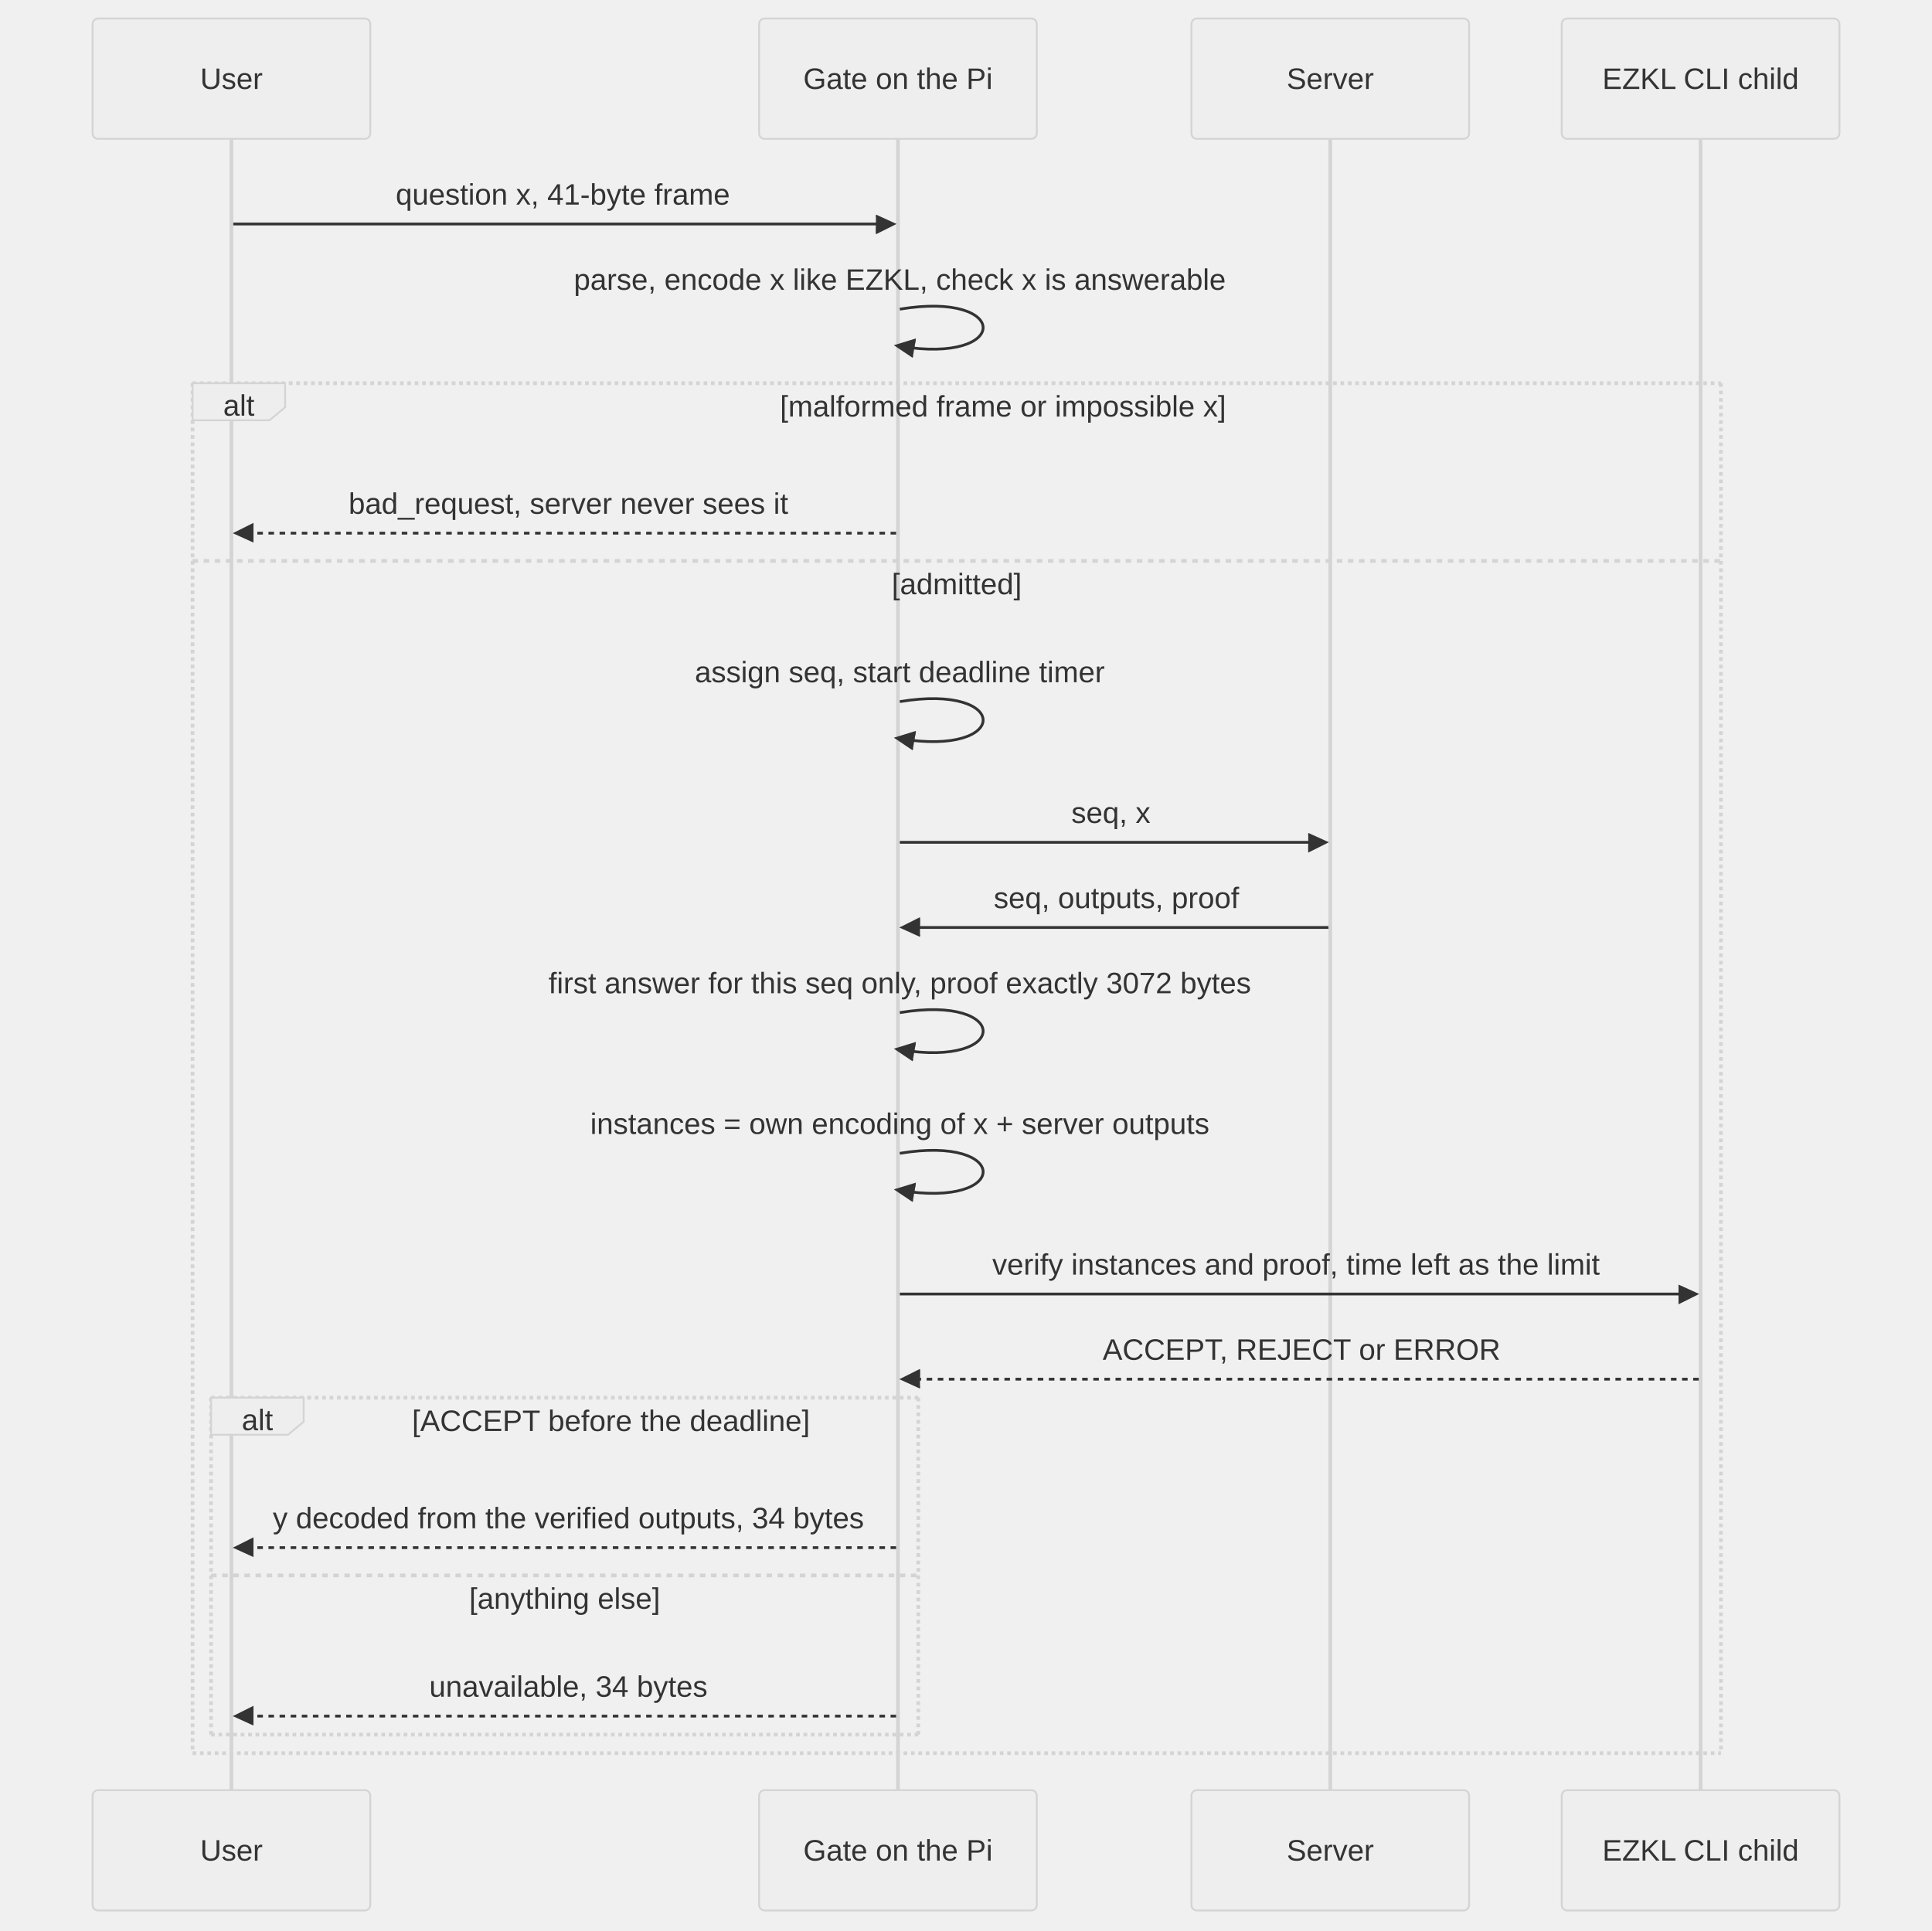
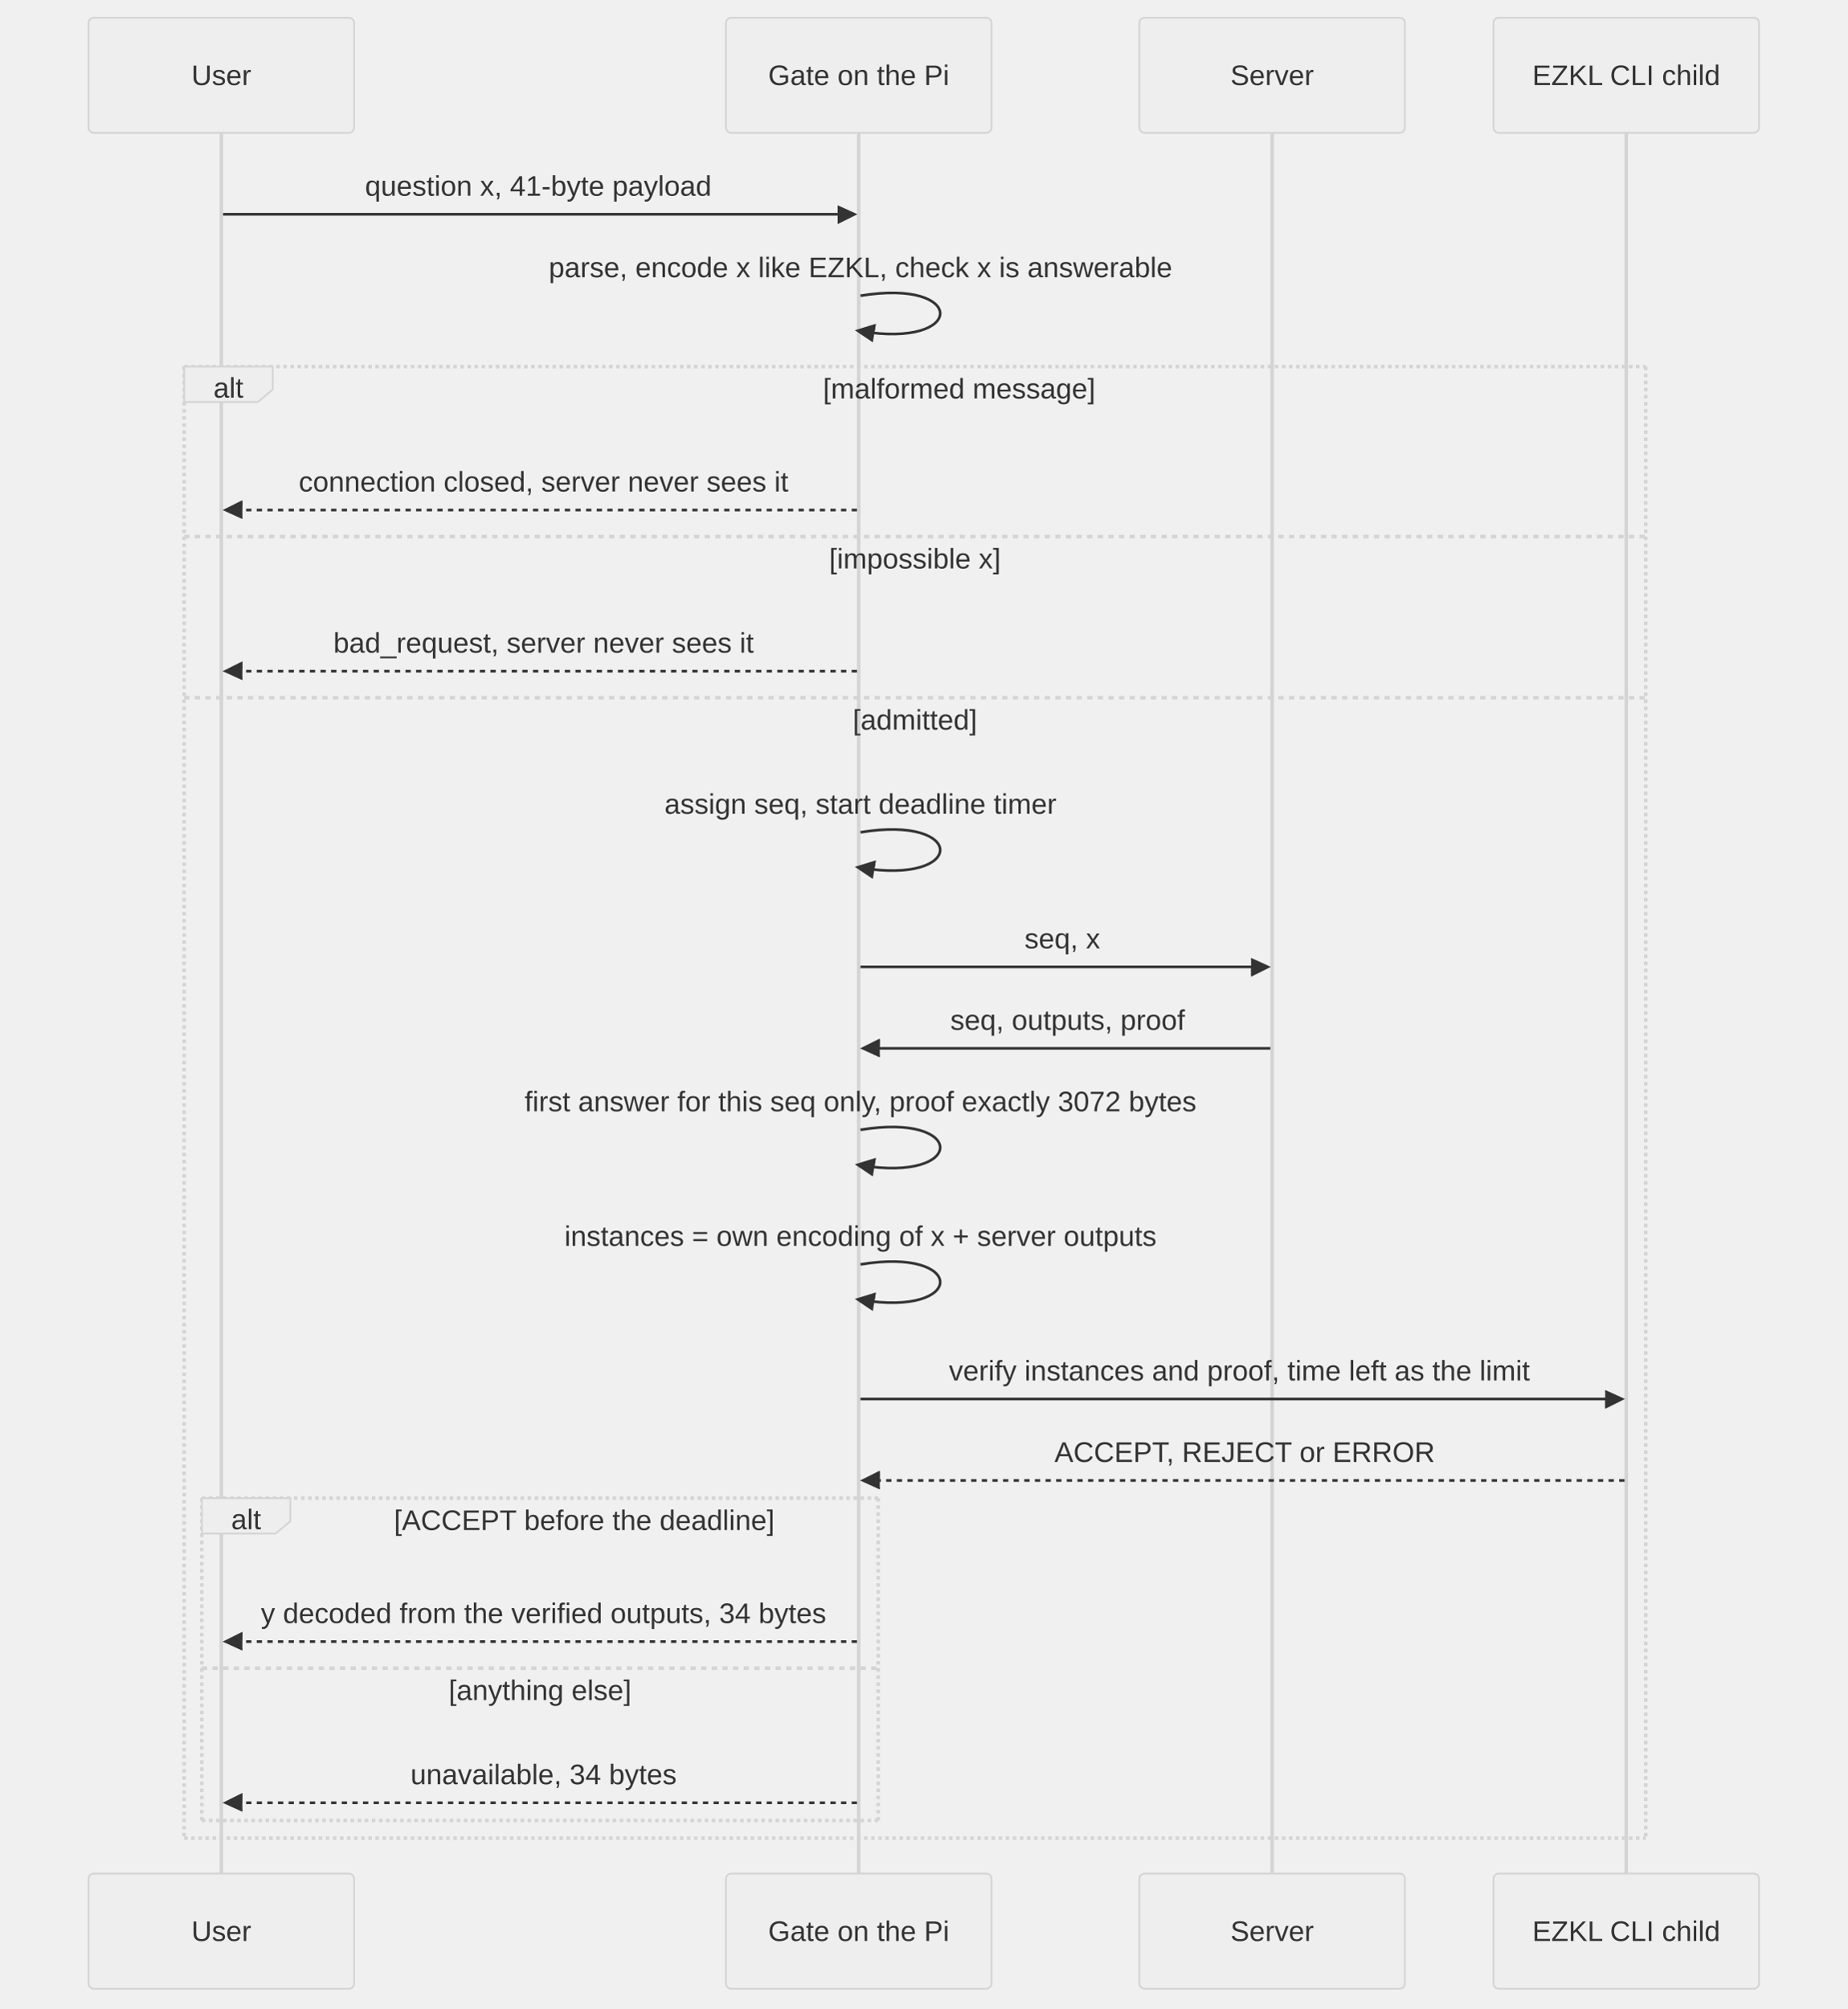
- <svg xmlns="http://www.w3.org/2000/svg" id="my-svg" width="100%" style="max-width: 1043.5px; background-color: white;" viewBox="-50 -10 1043.5 1043" role="graphics-document document" aria-roledescription="sequence">
+ <svg xmlns="http://www.w3.org/2000/svg" id="my-svg" width="100%" style="max-width: 1043.5px; background-color: white;" viewBox="-50 -10 1043.5 1134" role="graphics-document document" aria-roledescription="sequence">
  <g>
-     <rect x="793.5" y="957" fill="#eaeaea" stroke="#666" width="150" height="65" name="C" rx="3" ry="3" class="actor actor-bottom" />
-     <text x="868.5" y="989.5" dominant-baseline="central" alignment-baseline="central" class="actor actor-box" style="text-anchor: middle; font-size: 16px; font-weight: 400;">
+     <rect x="793.5" y="1048" fill="#eaeaea" stroke="#666" width="150" height="65" name="C" rx="3" ry="3" class="actor actor-bottom" />
+     <text x="868.5" y="1080.5" dominant-baseline="central" alignment-baseline="central" class="actor actor-box" style="text-anchor: middle; font-size: 16px; font-weight: 400;">
      <tspan x="868.5" dy="0">EZKL CLI child</tspan>
    </text>
  </g>
  <g>
-     <rect x="593.5" y="957" fill="#eaeaea" stroke="#666" width="150" height="65" name="S" rx="3" ry="3" class="actor actor-bottom" />
-     <text x="668.5" y="989.5" dominant-baseline="central" alignment-baseline="central" class="actor actor-box" style="text-anchor: middle; font-size: 16px; font-weight: 400;">
+     <rect x="593.5" y="1048" fill="#eaeaea" stroke="#666" width="150" height="65" name="S" rx="3" ry="3" class="actor actor-bottom" />
+     <text x="668.5" y="1080.5" dominant-baseline="central" alignment-baseline="central" class="actor actor-box" style="text-anchor: middle; font-size: 16px; font-weight: 400;">
      <tspan x="668.5" dy="0">Server</tspan>
    </text>
  </g>
  <g>
-     <rect x="360" y="957" fill="#eaeaea" stroke="#666" width="150" height="65" name="G" rx="3" ry="3" class="actor actor-bottom" />
-     <text x="435" y="989.5" dominant-baseline="central" alignment-baseline="central" class="actor actor-box" style="text-anchor: middle; font-size: 16px; font-weight: 400;">
+     <rect x="360" y="1048" fill="#eaeaea" stroke="#666" width="150" height="65" name="G" rx="3" ry="3" class="actor actor-bottom" />
+     <text x="435" y="1080.5" dominant-baseline="central" alignment-baseline="central" class="actor actor-box" style="text-anchor: middle; font-size: 16px; font-weight: 400;">
      <tspan x="435" dy="0">Gate on the Pi</tspan>
    </text>
  </g>
  <g>
-     <rect x="0" y="957" fill="#eaeaea" stroke="#666" width="150" height="65" name="U" rx="3" ry="3" class="actor actor-bottom" />
-     <text x="75" y="989.5" dominant-baseline="central" alignment-baseline="central" class="actor actor-box" style="text-anchor: middle; font-size: 16px; font-weight: 400;">
+     <rect x="0" y="1048" fill="#eaeaea" stroke="#666" width="150" height="65" name="U" rx="3" ry="3" class="actor actor-bottom" />
+     <text x="75" y="1080.5" dominant-baseline="central" alignment-baseline="central" class="actor actor-box" style="text-anchor: middle; font-size: 16px; font-weight: 400;">
      <tspan x="75" dy="0">User</tspan>
    </text>
  </g>
  <g>
-     <line id="actor3" x1="868.5" y1="65" x2="868.5" y2="957" class="actor-line 200" stroke-width="0.5px" stroke="#999" name="C" data-et="life-line" data-id="C" />
+     <line id="actor3" x1="868.5" y1="65" x2="868.5" y2="1048" class="actor-line 200" stroke-width="0.5px" stroke="#999" name="C" data-et="life-line" data-id="C" />
    <g id="root-3" data-et="participant" data-type="participant" data-id="C">
      <rect x="793.5" y="0" fill="#eaeaea" stroke="#666" width="150" height="65" name="C" rx="3" ry="3" class="actor actor-top" />
      <text x="868.5" y="32.5" dominant-baseline="central" alignment-baseline="central" class="actor actor-box" style="text-anchor: middle; font-size: 16px; font-weight: 400;">
        <tspan x="868.5" dy="0">EZKL CLI child</tspan>
      </text>
    </g>
  </g>
  <g>
-     <line id="actor2" x1="668.5" y1="65" x2="668.5" y2="957" class="actor-line 200" stroke-width="0.5px" stroke="#999" name="S" data-et="life-line" data-id="S" />
+     <line id="actor2" x1="668.5" y1="65" x2="668.5" y2="1048" class="actor-line 200" stroke-width="0.5px" stroke="#999" name="S" data-et="life-line" data-id="S" />
    <g id="root-2" data-et="participant" data-type="participant" data-id="S">
      <rect x="593.5" y="0" fill="#eaeaea" stroke="#666" width="150" height="65" name="S" rx="3" ry="3" class="actor actor-top" />
      <text x="668.5" y="32.5" dominant-baseline="central" alignment-baseline="central" class="actor actor-box" style="text-anchor: middle; font-size: 16px; font-weight: 400;">
        <tspan x="668.5" dy="0">Server</tspan>
      </text>
    </g>
  </g>
  <g>
-     <line id="actor1" x1="435" y1="65" x2="435" y2="957" class="actor-line 200" stroke-width="0.5px" stroke="#999" name="G" data-et="life-line" data-id="G" />
+     <line id="actor1" x1="435" y1="65" x2="435" y2="1048" class="actor-line 200" stroke-width="0.5px" stroke="#999" name="G" data-et="life-line" data-id="G" />
    <g id="root-1" data-et="participant" data-type="participant" data-id="G">
      <rect x="360" y="0" fill="#eaeaea" stroke="#666" width="150" height="65" name="G" rx="3" ry="3" class="actor actor-top" />
      <text x="435" y="32.5" dominant-baseline="central" alignment-baseline="central" class="actor actor-box" style="text-anchor: middle; font-size: 16px; font-weight: 400;">
        <tspan x="435" dy="0">Gate on the Pi</tspan>
      </text>
    </g>
  </g>
  <g>
-     <line id="actor0" x1="75" y1="65" x2="75" y2="957" class="actor-line 200" stroke-width="0.5px" stroke="#999" name="U" data-et="life-line" data-id="U" />
+     <line id="actor0" x1="75" y1="65" x2="75" y2="1048" class="actor-line 200" stroke-width="0.5px" stroke="#999" name="U" data-et="life-line" data-id="U" />
    <g id="root-0" data-et="participant" data-type="participant" data-id="U">
      <rect x="0" y="0" fill="#eaeaea" stroke="#666" width="150" height="65" name="U" rx="3" ry="3" class="actor actor-top" />
      <text x="75" y="32.5" dominant-baseline="central" alignment-baseline="central" class="actor actor-box" style="text-anchor: middle; font-size: 16px; font-weight: 400;">
        <tspan x="75" dy="0">User</tspan>
      </text>
    </g>
  </g>
  <style>#my-svg{font-family:"trebuchet ms",verdana,arial,sans-serif;font-size:16px;fill:#000000;}@keyframes edge-animation-frame{from{stroke-dashoffset:0;}}@keyframes dash{to{stroke-dashoffset:0;}}#my-svg .edge-animation-slow{stroke-dasharray:9,5!important;stroke-dashoffset:900;animation:dash 50s linear infinite;stroke-linecap:round;}#my-svg .edge-animation-fast{stroke-dasharray:9,5!important;stroke-dashoffset:900;animation:dash 20s linear infinite;stroke-linecap:round;}#my-svg .error-icon{fill:#552222;}#my-svg .error-text{fill:#552222;stroke:#552222;}#my-svg .edge-thickness-normal{stroke-width:1px;}#my-svg .edge-thickness-thick{stroke-width:3.5px;}#my-svg .edge-pattern-solid{stroke-dasharray:0;}#my-svg .edge-thickness-invisible{stroke-width:0;fill:none;}#my-svg .edge-pattern-dashed{stroke-dasharray:3;}#my-svg .edge-pattern-dotted{stroke-dasharray:2;}#my-svg .marker{fill:#666;stroke:#666;}#my-svg .marker.cross{stroke:#666;}#my-svg svg{font-family:"trebuchet ms",verdana,arial,sans-serif;font-size:16px;}#my-svg p{margin:0;}#my-svg .actor{stroke:hsl(0, 0%, 83%);fill:#eee;stroke-width:1;}#my-svg rect.actor.outer-path[data-look="neo"]{filter:drop-shadow( 1px 2px 2px rgba(185,185,185,1));}#my-svg rect.note[data-look="neo"]{stroke:#999;fill:#666;filter:drop-shadow( 1px 2px 2px rgba(185,185,185,1));}#my-svg text.actor&gt;tspan{fill:#333;stroke:none;}#my-svg .actor-line{stroke:hsl(0, 0%, 83%);}#my-svg .innerArc{stroke-width:1.5;stroke-dasharray:none;}#my-svg .messageLine0{stroke-width:1.5;stroke-dasharray:none;stroke:#333;}#my-svg .messageLine1{stroke-width:1.5;stroke-dasharray:2,2;stroke:#333;}#my-svg [id$="-arrowhead"] path{fill:#333;stroke:#333;}#my-svg .sequenceNumber{fill:white;}#my-svg [id$="-sequencenumber"]{fill:#333;}#my-svg [id$="-crosshead"] path{fill:#333;stroke:#333;}#my-svg .messageText{fill:#333;stroke:none;}#my-svg .labelBox{stroke:hsl(0, 0%, 83%);fill:#eee;filter:none;}#my-svg .labelText,#my-svg .labelText&gt;tspan{fill:#333;stroke:none;}#my-svg .loopText,#my-svg .loopText&gt;tspan{fill:#333;stroke:none;}#my-svg .sectionTitle,#my-svg .sectionTitle&gt;tspan{fill:#333;stroke:none;}#my-svg .loopLine{stroke-width:2px;stroke-dasharray:2,2;stroke:hsl(0, 0%, 83%);fill:hsl(0, 0%, 83%);}#my-svg .note{stroke:#999;fill:#666;}#my-svg .noteText,#my-svg .noteText&gt;tspan{fill:#fff;stroke:none;font-weight:normal;}#my-svg .activation0{fill:#f4f4f4;stroke:#666;}#my-svg .activation1{fill:#f4f4f4;stroke:#666;}#my-svg .activation2{fill:#f4f4f4;stroke:#666;}#my-svg .actorPopupMenu{position:absolute;}#my-svg .actorPopupMenuPanel{position:absolute;fill:#eee;box-shadow:0px 8px 16px 0px rgba(0,0,0,0.2);filter:drop-shadow(3px 5px 2px rgb(0 0 0 / 0.4));}#my-svg .actor-man circle,#my-svg line{fill:#eee;stroke-width:2px;}#my-svg g rect.rect{filter:drop-shadow( 1px 2px 2px rgba(185,185,185,1));stroke:#999;}#my-svg .node .neo-node{stroke:#999;}#my-svg [data-look="neo"].node rect,#my-svg [data-look="neo"].cluster rect,#my-svg [data-look="neo"].node polygon{stroke:url(#my-svg-gradient);filter:drop-shadow( 1px 2px 2px rgba(185,185,185,1));}#my-svg [data-look="neo"].swimlane.cluster rect{filter:none;}#my-svg [data-look="neo"].node path{stroke:url(#my-svg-gradient);stroke-width:1px;}#my-svg [data-look="neo"].node .outer-path{filter:drop-shadow( 1px 2px 2px rgba(185,185,185,1));}#my-svg [data-look="neo"].node .neo-line path{stroke:#999;filter:none;}#my-svg [data-look="neo"].node circle{stroke:url(#my-svg-gradient);filter:drop-shadow( 1px 2px 2px rgba(185,185,185,1));}#my-svg [data-look="neo"].node circle .state-start{fill:#000000;}#my-svg [data-look="neo"].icon-shape .icon{fill:url(#my-svg-gradient);filter:drop-shadow( 1px 2px 2px rgba(185,185,185,1));}#my-svg [data-look="neo"].icon-shape .icon-neo path{stroke:url(#my-svg-gradient);filter:drop-shadow( 1px 2px 2px rgba(185,185,185,1));}#my-svg :root{--mermaid-font-family:"trebuchet ms",verdana,arial,sans-serif;}</style>
  <g />
  <defs>
    <symbol id="my-svg-computer" width="24" height="24">
      <path transform="scale(.5)" d="M2 2v13h20v-13h-20zm18 11h-16v-9h16v9zm-10.228 6l.466-1h3.524l.467 1h-4.457zm14.228 3h-24l2-6h2.104l-1.33 4h18.45l-1.297-4h2.073l2 6zm-5-10h-14v-7h14v7z" />
    </symbol>
  </defs>
  <defs>
    <symbol id="my-svg-database" fill-rule="evenodd" clip-rule="evenodd">
      <path transform="scale(.5)" d="M12.258.001l.256.004.255.005.253.008.251.01.249.012.247.015.246.016.242.019.241.02.239.023.236.024.233.027.231.028.229.031.225.032.223.034.22.036.217.038.214.04.211.041.208.043.205.045.201.046.198.048.194.05.191.051.187.053.183.054.18.056.175.057.172.059.168.06.163.061.16.063.155.064.15.066.074.033.073.033.071.034.07.034.069.035.068.035.067.035.066.035.064.036.064.036.062.036.06.036.06.037.058.037.058.037.055.038.055.038.053.038.052.038.051.039.05.039.048.039.047.039.045.04.044.04.043.04.041.04.04.041.039.041.037.041.036.041.034.041.033.042.032.042.03.042.029.042.027.042.026.043.024.043.023.043.021.043.02.043.018.044.017.043.015.044.013.044.012.044.011.045.009.044.007.045.006.045.004.045.002.045.001.045v17l-.001.045-.002.045-.004.045-.006.045-.007.045-.009.044-.011.045-.012.044-.013.044-.015.044-.017.043-.018.044-.02.043-.021.043-.023.043-.024.043-.026.043-.027.042-.029.042-.03.042-.032.042-.033.042-.034.041-.036.041-.037.041-.039.041-.04.041-.041.04-.043.04-.044.04-.045.04-.047.039-.048.039-.05.039-.051.039-.052.038-.053.038-.055.038-.055.038-.058.037-.058.037-.06.037-.06.036-.062.036-.064.036-.064.036-.066.035-.067.035-.068.035-.069.035-.07.034-.071.034-.073.033-.074.033-.15.066-.155.064-.16.063-.163.061-.168.06-.172.059-.175.057-.18.056-.183.054-.187.053-.191.051-.194.05-.198.048-.201.046-.205.045-.208.043-.211.041-.214.04-.217.038-.22.036-.223.034-.225.032-.229.031-.231.028-.233.027-.236.024-.239.023-.241.02-.242.019-.246.016-.247.015-.249.012-.251.01-.253.008-.255.005-.256.004-.258.001-.258-.001-.256-.004-.255-.005-.253-.008-.251-.01-.249-.012-.247-.015-.245-.016-.243-.019-.241-.02-.238-.023-.236-.024-.234-.027-.231-.028-.228-.031-.226-.032-.223-.034-.22-.036-.217-.038-.214-.04-.211-.041-.208-.043-.204-.045-.201-.046-.198-.048-.195-.05-.19-.051-.187-.053-.184-.054-.179-.056-.176-.057-.172-.059-.167-.06-.164-.061-.159-.063-.155-.064-.151-.066-.074-.033-.072-.033-.072-.034-.07-.034-.069-.035-.068-.035-.067-.035-.066-.035-.064-.036-.063-.036-.062-.036-.061-.036-.06-.037-.058-.037-.057-.037-.056-.038-.055-.038-.053-.038-.052-.038-.051-.039-.049-.039-.049-.039-.046-.039-.046-.04-.044-.04-.043-.04-.041-.04-.04-.041-.039-.041-.037-.041-.036-.041-.034-.041-.033-.042-.032-.042-.03-.042-.029-.042-.027-.042-.026-.043-.024-.043-.023-.043-.021-.043-.02-.043-.018-.044-.017-.043-.015-.044-.013-.044-.012-.044-.011-.045-.009-.044-.007-.045-.006-.045-.004-.045-.002-.045-.001-.045v-17l.001-.045.002-.045.004-.045.006-.045.007-.045.009-.044.011-.045.012-.044.013-.044.015-.044.017-.043.018-.044.02-.043.021-.043.023-.043.024-.043.026-.043.027-.042.029-.042.03-.042.032-.042.033-.042.034-.041.036-.041.037-.041.039-.041.04-.041.041-.04.043-.04.044-.04.046-.04.046-.039.049-.039.049-.039.051-.039.052-.038.053-.038.055-.038.056-.038.057-.037.058-.037.06-.037.061-.036.062-.036.063-.036.064-.036.066-.035.067-.035.068-.035.069-.035.07-.034.072-.034.072-.033.074-.033.151-.066.155-.064.159-.063.164-.061.167-.06.172-.059.176-.057.179-.056.184-.054.187-.053.19-.051.195-.05.198-.048.201-.046.204-.045.208-.043.211-.041.214-.04.217-.038.22-.036.223-.034.226-.032.228-.031.231-.028.234-.027.236-.024.238-.023.241-.02.243-.019.245-.016.247-.015.249-.012.251-.01.253-.008.255-.005.256-.004.258-.001.258.001zm-9.258 20.499v.01l.001.021.003.021.004.022.005.021.006.022.007.022.009.023.01.022.011.023.012.023.013.023.015.023.016.024.017.023.018.024.019.024.021.024.022.025.023.024.024.025.052.049.056.05.061.051.066.051.07.051.075.051.079.052.084.052.088.052.092.052.097.052.102.051.105.052.11.052.114.051.119.051.123.051.127.05.131.05.135.05.139.048.144.049.147.047.152.047.155.047.16.045.163.045.167.043.171.043.176.041.178.041.183.039.187.039.19.037.194.035.197.035.202.033.204.031.209.03.212.029.216.027.219.025.222.024.226.021.23.02.233.018.236.016.24.015.243.012.246.01.249.008.253.005.256.004.259.001.26-.001.257-.004.254-.005.25-.008.247-.011.244-.012.241-.014.237-.016.233-.018.231-.021.226-.021.224-.024.22-.026.216-.027.212-.028.21-.031.205-.031.202-.034.198-.034.194-.036.191-.037.187-.039.183-.04.179-.04.175-.042.172-.043.168-.044.163-.045.16-.046.155-.046.152-.047.148-.048.143-.049.139-.049.136-.05.131-.05.126-.05.123-.051.118-.052.114-.051.11-.052.106-.052.101-.052.096-.052.092-.052.088-.053.083-.051.079-.052.074-.052.07-.051.065-.051.06-.051.056-.05.051-.05.023-.024.023-.025.021-.024.02-.024.019-.024.018-.024.017-.024.015-.023.014-.024.013-.023.012-.023.01-.023.01-.022.008-.022.006-.022.006-.022.004-.022.004-.021.001-.021.001-.021v-4.127l-.077.055-.08.053-.083.054-.085.053-.087.052-.09.052-.093.051-.095.05-.097.05-.1.049-.102.049-.105.048-.106.047-.109.047-.111.046-.114.045-.115.045-.118.044-.12.043-.122.042-.124.042-.126.041-.128.04-.13.04-.132.038-.134.038-.135.037-.138.037-.139.035-.142.035-.143.034-.144.033-.147.032-.148.031-.15.03-.151.03-.153.029-.154.027-.156.027-.158.026-.159.025-.161.024-.162.023-.163.022-.165.021-.166.02-.167.019-.169.018-.169.017-.171.016-.173.015-.173.014-.175.013-.175.012-.177.011-.178.01-.179.008-.179.008-.181.006-.182.005-.182.004-.184.003-.184.002h-.37l-.184-.002-.184-.003-.182-.004-.182-.005-.181-.006-.179-.008-.179-.008-.178-.01-.176-.011-.176-.012-.175-.013-.173-.014-.172-.015-.171-.016-.17-.017-.169-.018-.167-.019-.166-.02-.165-.021-.163-.022-.162-.023-.161-.024-.159-.025-.157-.026-.156-.027-.155-.027-.153-.029-.151-.03-.15-.03-.148-.031-.146-.032-.145-.033-.143-.034-.141-.035-.14-.035-.137-.037-.136-.037-.134-.038-.132-.038-.13-.04-.128-.04-.126-.041-.124-.042-.122-.042-.12-.044-.117-.043-.116-.045-.113-.045-.112-.046-.109-.047-.106-.047-.105-.048-.102-.049-.1-.049-.097-.05-.095-.05-.093-.052-.09-.051-.087-.052-.085-.053-.083-.054-.08-.054-.077-.054v4.127zm0-5.654v.011l.001.021.003.021.004.021.005.022.006.022.007.022.009.022.01.022.011.023.012.023.013.023.015.024.016.023.017.024.018.024.019.024.021.024.022.024.023.025.024.024.052.05.056.05.061.05.066.051.07.051.075.052.079.051.084.052.088.052.092.052.097.052.102.052.105.052.11.051.114.051.119.052.123.05.127.051.131.05.135.049.139.049.144.048.147.048.152.047.155.046.16.045.163.045.167.044.171.042.176.042.178.04.183.04.187.038.19.037.194.036.197.034.202.033.204.032.209.03.212.028.216.027.219.025.222.024.226.022.23.02.233.018.236.016.24.014.243.012.246.01.249.008.253.006.256.003.259.001.26-.001.257-.003.254-.006.25-.008.247-.01.244-.012.241-.015.237-.016.233-.018.231-.02.226-.022.224-.024.22-.025.216-.027.212-.029.21-.03.205-.032.202-.033.198-.035.194-.036.191-.037.187-.039.183-.039.179-.041.175-.042.172-.043.168-.044.163-.045.16-.045.155-.047.152-.047.148-.048.143-.048.139-.05.136-.049.131-.05.126-.051.123-.051.118-.051.114-.052.11-.052.106-.052.101-.052.096-.052.092-.052.088-.052.083-.052.079-.052.074-.051.07-.052.065-.051.06-.05.056-.051.051-.049.023-.025.023-.024.021-.025.02-.024.019-.024.018-.024.017-.024.015-.023.014-.023.013-.024.012-.022.01-.023.01-.023.008-.022.006-.022.006-.022.004-.021.004-.022.001-.021.001-.021v-4.139l-.077.054-.08.054-.083.054-.085.052-.087.053-.09.051-.093.051-.095.051-.097.05-.1.049-.102.049-.105.048-.106.047-.109.047-.111.046-.114.045-.115.044-.118.044-.12.044-.122.042-.124.042-.126.041-.128.04-.13.039-.132.039-.134.038-.135.037-.138.036-.139.036-.142.035-.143.033-.144.033-.147.033-.148.031-.15.03-.151.03-.153.028-.154.028-.156.027-.158.026-.159.025-.161.024-.162.023-.163.022-.165.021-.166.02-.167.019-.169.018-.169.017-.171.016-.173.015-.173.014-.175.013-.175.012-.177.011-.178.009-.179.009-.179.007-.181.007-.182.005-.182.004-.184.003-.184.002h-.37l-.184-.002-.184-.003-.182-.004-.182-.005-.181-.007-.179-.007-.179-.009-.178-.009-.176-.011-.176-.012-.175-.013-.173-.014-.172-.015-.171-.016-.17-.017-.169-.018-.167-.019-.166-.02-.165-.021-.163-.022-.162-.023-.161-.024-.159-.025-.157-.026-.156-.027-.155-.028-.153-.028-.151-.03-.15-.03-.148-.031-.146-.033-.145-.033-.143-.033-.141-.035-.14-.036-.137-.036-.136-.037-.134-.038-.132-.039-.13-.039-.128-.04-.126-.041-.124-.042-.122-.043-.12-.043-.117-.044-.116-.044-.113-.046-.112-.046-.109-.046-.106-.047-.105-.048-.102-.049-.1-.049-.097-.05-.095-.051-.093-.051-.09-.051-.087-.053-.085-.052-.083-.054-.08-.054-.077-.054v4.139zm0-5.666v.011l.001.02.003.022.004.021.005.022.006.021.007.022.009.023.01.022.011.023.012.023.013.023.015.023.016.024.017.024.018.023.019.024.021.025.022.024.023.024.024.025.052.05.056.05.061.05.066.051.07.051.075.052.079.051.084.052.088.052.092.052.097.052.102.052.105.051.11.052.114.051.119.051.123.051.127.05.131.05.135.05.139.049.144.048.147.048.152.047.155.046.16.045.163.045.167.043.171.043.176.042.178.04.183.04.187.038.19.037.194.036.197.034.202.033.204.032.209.03.212.028.216.027.219.025.222.024.226.021.23.02.233.018.236.017.24.014.243.012.246.01.249.008.253.006.256.003.259.001.26-.001.257-.003.254-.006.25-.008.247-.01.244-.013.241-.014.237-.016.233-.018.231-.02.226-.022.224-.024.22-.025.216-.027.212-.029.21-.03.205-.032.202-.033.198-.035.194-.036.191-.037.187-.039.183-.039.179-.041.175-.042.172-.043.168-.044.163-.045.16-.045.155-.047.152-.047.148-.048.143-.049.139-.049.136-.049.131-.051.126-.05.123-.051.118-.052.114-.051.11-.052.106-.052.101-.052.096-.052.092-.052.088-.052.083-.052.079-.052.074-.052.07-.051.065-.051.06-.051.056-.05.051-.049.023-.025.023-.025.021-.024.02-.024.019-.024.018-.024.017-.024.015-.023.014-.024.013-.023.012-.023.01-.022.01-.023.008-.022.006-.022.006-.022.004-.022.004-.021.001-.021.001-.021v-4.153l-.077.054-.08.054-.083.053-.085.053-.087.053-.09.051-.093.051-.095.051-.097.05-.1.049-.102.048-.105.048-.106.048-.109.046-.111.046-.114.046-.115.044-.118.044-.12.043-.122.043-.124.042-.126.041-.128.04-.13.039-.132.039-.134.038-.135.037-.138.036-.139.036-.142.034-.143.034-.144.033-.147.032-.148.032-.15.03-.151.03-.153.028-.154.028-.156.027-.158.026-.159.024-.161.024-.162.023-.163.023-.165.021-.166.02-.167.019-.169.018-.169.017-.171.016-.173.015-.173.014-.175.013-.175.012-.177.01-.178.01-.179.009-.179.007-.181.006-.182.006-.182.004-.184.003-.184.001-.185.001-.185-.001-.184-.001-.184-.003-.182-.004-.182-.006-.181-.006-.179-.007-.179-.009-.178-.01-.176-.01-.176-.012-.175-.013-.173-.014-.172-.015-.171-.016-.17-.017-.169-.018-.167-.019-.166-.02-.165-.021-.163-.023-.162-.023-.161-.024-.159-.024-.157-.026-.156-.027-.155-.028-.153-.028-.151-.03-.15-.03-.148-.032-.146-.032-.145-.033-.143-.034-.141-.034-.14-.036-.137-.036-.136-.037-.134-.038-.132-.039-.13-.039-.128-.041-.126-.041-.124-.041-.122-.043-.12-.043-.117-.044-.116-.044-.113-.046-.112-.046-.109-.046-.106-.048-.105-.048-.102-.048-.1-.05-.097-.049-.095-.051-.093-.051-.09-.052-.087-.052-.085-.053-.083-.053-.08-.054-.077-.054v4.153zm8.74-8.179l-.257.004-.254.005-.25.008-.247.011-.244.012-.241.014-.237.016-.233.018-.231.021-.226.022-.224.023-.22.026-.216.027-.212.028-.21.031-.205.032-.202.033-.198.034-.194.036-.191.038-.187.038-.183.04-.179.041-.175.042-.172.043-.168.043-.163.045-.16.046-.155.046-.152.048-.148.048-.143.048-.139.049-.136.05-.131.05-.126.051-.123.051-.118.051-.114.052-.11.052-.106.052-.101.052-.096.052-.092.052-.088.052-.083.052-.079.052-.074.051-.07.052-.065.051-.06.05-.056.05-.051.05-.023.025-.023.024-.021.024-.02.025-.019.024-.018.024-.017.023-.015.024-.014.023-.013.023-.012.023-.01.023-.01.022-.008.022-.006.023-.006.021-.004.022-.004.021-.001.021-.001.021.001.021.001.021.004.021.004.022.006.021.006.023.008.022.01.022.01.023.012.023.013.023.014.023.015.024.017.023.018.024.019.024.02.025.021.024.023.024.023.025.051.05.056.05.06.05.065.051.07.052.074.051.079.052.083.052.088.052.092.052.096.052.101.052.106.052.11.052.114.052.118.051.123.051.126.051.131.05.136.05.139.049.143.048.148.048.152.048.155.046.16.046.163.045.168.043.172.043.175.042.179.041.183.04.187.038.191.038.194.036.198.034.202.033.205.032.21.031.212.028.216.027.22.026.224.023.226.022.231.021.233.018.237.016.241.014.244.012.247.011.25.008.254.005.257.004.26.001.26-.001.257-.004.254-.005.25-.008.247-.011.244-.012.241-.014.237-.016.233-.018.231-.021.226-.022.224-.023.22-.026.216-.027.212-.028.21-.031.205-.032.202-.033.198-.034.194-.036.191-.038.187-.038.183-.04.179-.041.175-.042.172-.043.168-.043.163-.045.16-.046.155-.046.152-.048.148-.048.143-.048.139-.049.136-.05.131-.05.126-.051.123-.051.118-.051.114-.052.11-.052.106-.052.101-.052.096-.052.092-.052.088-.052.083-.052.079-.052.074-.051.07-.052.065-.051.06-.05.056-.05.051-.05.023-.025.023-.024.021-.024.02-.025.019-.024.018-.024.017-.023.015-.024.014-.023.013-.023.012-.023.01-.023.01-.022.008-.022.006-.023.006-.021.004-.022.004-.021.001-.021.001-.021-.001-.021-.001-.021-.004-.021-.004-.022-.006-.021-.006-.023-.008-.022-.01-.022-.01-.023-.012-.023-.013-.023-.014-.023-.015-.024-.017-.023-.018-.024-.019-.024-.02-.025-.021-.024-.023-.024-.023-.025-.051-.05-.056-.05-.06-.05-.065-.051-.07-.052-.074-.051-.079-.052-.083-.052-.088-.052-.092-.052-.096-.052-.101-.052-.106-.052-.11-.052-.114-.052-.118-.051-.123-.051-.126-.051-.131-.05-.136-.05-.139-.049-.143-.048-.148-.048-.152-.048-.155-.046-.16-.046-.163-.045-.168-.043-.172-.043-.175-.042-.179-.041-.183-.04-.187-.038-.191-.038-.194-.036-.198-.034-.202-.033-.205-.032-.21-.031-.212-.028-.216-.027-.22-.026-.224-.023-.226-.022-.231-.021-.233-.018-.237-.016-.241-.014-.244-.012-.247-.011-.25-.008-.254-.005-.257-.004-.26-.001-.26.001z" />
    </symbol>
  </defs>
  <defs>
    <symbol id="my-svg-clock" width="24" height="24">
      <path transform="scale(.5)" d="M12 2c5.514 0 10 4.486 10 10s-4.486 10-10 10-10-4.486-10-10 4.486-10 10-10zm0-2c-6.627 0-12 5.373-12 12s5.373 12 12 12 12-5.373 12-12-5.373-12-12-12zm5.848 12.459c.202.038.202.333.001.372-1.907.361-6.045 1.111-6.547 1.111-.719 0-1.301-.582-1.301-1.301 0-.512.77-5.447 1.125-7.445.034-.192.312-.181.343.014l.985 6.238 5.394 1.011z" />
    </symbol>
  </defs>
  <defs>
    <marker id="my-svg-arrowhead" refX="7.9" refY="5" markerUnits="userSpaceOnUse" markerWidth="12" markerHeight="12" orient="auto-start-reverse">
      <path d="M -1 0 L 10 5 L 0 10 z" />
    </marker>
  </defs>
  <defs>
    <marker id="my-svg-crosshead" markerWidth="15" markerHeight="8" orient="auto" refX="4" refY="4.5">
      <path fill="none" stroke="#000000" stroke-width="1pt" d="M 1,2 L 6,7 M 6,2 L 1,7" style="stroke-dasharray: 0, 0;" />
    </marker>
  </defs>
  <defs>
    <marker id="my-svg-filled-head" refX="15.5" refY="7" markerWidth="20" markerHeight="28" orient="auto">
      <path d="M 18,7 L9,13 L14,7 L9,1 Z" />
    </marker>
  </defs>
  <defs>
    <marker id="my-svg-sequencenumber" refX="15" refY="15" markerWidth="60" markerHeight="40" orient="auto">
      <circle cx="15" cy="15" r="6" />
    </marker>
  </defs>
  <defs>
    <marker id="my-svg-solidTopArrowHead" refX="7.9" refY="7.25" markerUnits="userSpaceOnUse" markerWidth="12" markerHeight="12" orient="auto-start-reverse">
      <path d="M 0 0 L 10 8 L 0 8 z" />
    </marker>
  </defs>
  <defs>
    <marker id="my-svg-solidBottomArrowHead" refX="7.9" refY="0.75" markerUnits="userSpaceOnUse" markerWidth="12" markerHeight="12" orient="auto-start-reverse">
      <path d="M 0 0 L 10 0 L 0 8 z" />
    </marker>
  </defs>
  <defs>
    <marker id="my-svg-stickTopArrowHead" refX="7.5" refY="7" markerUnits="userSpaceOnUse" markerWidth="12" markerHeight="12" orient="auto-start-reverse">
      <path d="M 0 0 L 7 7" stroke="black" stroke-width="1.5" fill="none" />
    </marker>
  </defs>
  <defs>
    <marker id="my-svg-stickBottomArrowHead" refX="7.5" refY="0" markerUnits="userSpaceOnUse" markerWidth="12" markerHeight="12" orient="auto-start-reverse">
      <path d="M 0 7 L 7 0" stroke="black" stroke-width="1.5" fill="none" />
    </marker>
  </defs>
-   <g data-et="control-structure" data-id="i16">
-     <line x1="64" y1="745" x2="446" y2="745" class="loopLine" />
-     <line x1="446" y1="745" x2="446" y2="927" class="loopLine" />
-     <line x1="64" y1="927" x2="446" y2="927" class="loopLine" />
-     <line x1="64" y1="745" x2="64" y2="927" class="loopLine" />
-     <line x1="64" y1="841" x2="446" y2="841" class="loopLine" style="stroke-dasharray: 3, 3;" />
-     <polygon points="64,745 114,745 114,758 105.6,765 64,765" class="labelBox" />
-     <text x="89" y="758" text-anchor="middle" dominant-baseline="middle" alignment-baseline="middle" class="labelText" style="font-size: 16px; font-weight: 400;">alt</text>
-     <text x="280" y="763" text-anchor="middle" class="loopText" style="font-size: 16px; font-weight: 400;">
+   <g data-et="control-structure" data-id="i18">
+     <line x1="64" y1="836" x2="446" y2="836" class="loopLine" />
+     <line x1="446" y1="836" x2="446" y2="1018" class="loopLine" />
+     <line x1="64" y1="1018" x2="446" y2="1018" class="loopLine" />
+     <line x1="64" y1="836" x2="64" y2="1018" class="loopLine" />
+     <line x1="64" y1="932" x2="446" y2="932" class="loopLine" style="stroke-dasharray: 3, 3;" />
+     <polygon points="64,836 114,836 114,849 105.6,856 64,856" class="labelBox" />
+     <text x="89" y="849" text-anchor="middle" dominant-baseline="middle" alignment-baseline="middle" class="labelText" style="font-size: 16px; font-weight: 400;">alt</text>
+     <text x="280" y="854" text-anchor="middle" class="loopText" style="font-size: 16px; font-weight: 400;">
      <tspan x="280">[ACCEPT before the deadline]</tspan>
    </text>
-     <text x="255" y="859" text-anchor="middle" class="sectionTitle" style="font-size: 16px; font-weight: 400;">[anything else]</text>
+     <text x="255" y="950" text-anchor="middle" class="sectionTitle" style="font-size: 16px; font-weight: 400;">[anything else]</text>
  </g>
-   <g data-et="control-structure" data-id="i17">
+   <g data-et="control-structure" data-id="i19">
    <line x1="54" y1="197" x2="879.5" y2="197" class="loopLine" />
-     <line x1="879.5" y1="197" x2="879.5" y2="937" class="loopLine" />
-     <line x1="54" y1="937" x2="879.5" y2="937" class="loopLine" />
-     <line x1="54" y1="197" x2="54" y2="937" class="loopLine" />
+     <line x1="879.5" y1="197" x2="879.5" y2="1028" class="loopLine" />
+     <line x1="54" y1="1028" x2="879.5" y2="1028" class="loopLine" />
+     <line x1="54" y1="197" x2="54" y2="1028" class="loopLine" />
    <line x1="54" y1="293" x2="879.5" y2="293" class="loopLine" style="stroke-dasharray: 3, 3;" />
+     <line x1="54" y1="384" x2="879.5" y2="384" class="loopLine" style="stroke-dasharray: 3, 3;" />
    <polygon points="54,197 104,197 104,210 95.6,217 54,217" class="labelBox" />
    <text x="79" y="210" text-anchor="middle" dominant-baseline="middle" alignment-baseline="middle" class="labelText" style="font-size: 16px; font-weight: 400;">alt</text>
    <text x="491.75" y="215" text-anchor="middle" class="loopText" style="font-size: 16px; font-weight: 400;">
-       <tspan x="491.75">[malformed frame or impossible x]</tspan>
+       <tspan x="491.75">[malformed message]</tspan>
    </text>
-     <text x="466.75" y="311" text-anchor="middle" class="sectionTitle" style="font-size: 16px; font-weight: 400;">[admitted]</text>
+     <text x="466.75" y="311" text-anchor="middle" class="sectionTitle" style="font-size: 16px; font-weight: 400;">[impossible x]</text>
+     <text x="466.75" y="402" text-anchor="middle" class="sectionTitle" style="font-size: 16px; font-weight: 400;">[admitted]</text>
  </g>
-   <text x="254" y="80" text-anchor="middle" dominant-baseline="middle" alignment-baseline="middle" class="messageText" dy="1em" style="font-size: 16px; font-weight: 400;">question x, 41-byte frame</text>
+   <text x="254" y="80" text-anchor="middle" dominant-baseline="middle" alignment-baseline="middle" class="messageText" dy="1em" style="font-size: 16px; font-weight: 400;">question x, 41-byte payload</text>
  <line x1="76" y1="111" x2="431" y2="111" class="messageLine0" data-et="message" data-id="i0" data-from="U" data-to="G" stroke-width="2" stroke="none" marker-end="url(#my-svg-arrowhead)" style="fill: none;" />
  <text x="436" y="126" text-anchor="middle" dominant-baseline="middle" alignment-baseline="middle" class="messageText" dy="1em" style="font-size: 16px; font-weight: 400;">parse, encode x like EZKL, check x is answerable</text>
  <path d="M 436,157 C 496,147 496,187 436,177" class="messageLine0" data-et="message" data-id="i1" data-from="G" data-to="G" stroke-width="2" stroke="none" marker-end="url(#my-svg-arrowhead)" style="fill: none;" />
-   <text x="257" y="247" text-anchor="middle" dominant-baseline="middle" alignment-baseline="middle" class="messageText" dy="1em" style="font-size: 16px; font-weight: 400;">bad_request, server never sees it</text>
+   <text x="257" y="247" text-anchor="middle" dominant-baseline="middle" alignment-baseline="middle" class="messageText" dy="1em" style="font-size: 16px; font-weight: 400;">connection closed, server never sees it</text>
  <line x1="434" y1="278" x2="79" y2="278" class="messageLine1" data-et="message" data-id="i3" data-from="G" data-to="U" stroke-width="2" stroke="none" marker-end="url(#my-svg-arrowhead)" style="stroke-dasharray: 3, 3; fill: none;" />
-   <text x="436" y="338" text-anchor="middle" dominant-baseline="middle" alignment-baseline="middle" class="messageText" dy="1em" style="font-size: 16px; font-weight: 400;">assign seq, start deadline timer</text>
-   <path d="M 436,369 C 496,359 496,399 436,389" class="messageLine0" data-et="message" data-id="i5" data-from="G" data-to="G" stroke-width="2" stroke="none" marker-end="url(#my-svg-arrowhead)" style="fill: none;" />
-   <text x="550" y="414" text-anchor="middle" dominant-baseline="middle" alignment-baseline="middle" class="messageText" dy="1em" style="font-size: 16px; font-weight: 400;">seq, x</text>
-   <line x1="436" y1="445" x2="664.5" y2="445" class="messageLine0" data-et="message" data-id="i6" data-from="G" data-to="S" stroke-width="2" stroke="none" marker-end="url(#my-svg-arrowhead)" style="fill: none;" />
-   <text x="553" y="460" text-anchor="middle" dominant-baseline="middle" alignment-baseline="middle" class="messageText" dy="1em" style="font-size: 16px; font-weight: 400;">seq, outputs, proof</text>
-   <line x1="667.5" y1="491" x2="439" y2="491" class="messageLine0" data-et="message" data-id="i7" data-from="S" data-to="G" stroke-width="2" stroke="none" marker-end="url(#my-svg-arrowhead)" style="fill: none;" />
-   <text x="436" y="506" text-anchor="middle" dominant-baseline="middle" alignment-baseline="middle" class="messageText" dy="1em" style="font-size: 16px; font-weight: 400;">first answer for this seq only, proof exactly 3072 bytes</text>
-   <path d="M 436,537 C 496,527 496,567 436,557" class="messageLine0" data-et="message" data-id="i8" data-from="G" data-to="G" stroke-width="2" stroke="none" marker-end="url(#my-svg-arrowhead)" style="fill: none;" />
-   <text x="436" y="582" text-anchor="middle" dominant-baseline="middle" alignment-baseline="middle" class="messageText" dy="1em" style="font-size: 16px; font-weight: 400;">instances = own encoding of x + server outputs</text>
-   <path d="M 436,613 C 496,603 496,643 436,633" class="messageLine0" data-et="message" data-id="i9" data-from="G" data-to="G" stroke-width="2" stroke="none" marker-end="url(#my-svg-arrowhead)" style="fill: none;" />
-   <text x="650" y="658" text-anchor="middle" dominant-baseline="middle" alignment-baseline="middle" class="messageText" dy="1em" style="font-size: 16px; font-weight: 400;">verify instances and proof, time left as the limit</text>
-   <line x1="436" y1="689" x2="864.5" y2="689" class="messageLine0" data-et="message" data-id="i10" data-from="G" data-to="C" stroke-width="2" stroke="none" marker-end="url(#my-svg-arrowhead)" style="fill: none;" />
-   <text x="653" y="704" text-anchor="middle" dominant-baseline="middle" alignment-baseline="middle" class="messageText" dy="1em" style="font-size: 16px; font-weight: 400;">ACCEPT, REJECT or ERROR</text>
-   <line x1="867.5" y1="735" x2="439" y2="735" class="messageLine1" data-et="message" data-id="i11" data-from="C" data-to="G" stroke-width="2" stroke="none" marker-end="url(#my-svg-arrowhead)" style="stroke-dasharray: 3, 3; fill: none;" />
-   <text x="257" y="795" text-anchor="middle" dominant-baseline="middle" alignment-baseline="middle" class="messageText" dy="1em" style="font-size: 16px; font-weight: 400;">y decoded from the verified outputs, 34 bytes</text>
-   <line x1="434" y1="826" x2="79" y2="826" class="messageLine1" data-et="message" data-id="i13" data-from="G" data-to="U" stroke-width="2" stroke="none" marker-end="url(#my-svg-arrowhead)" style="stroke-dasharray: 3, 3; fill: none;" />
-   <text x="257" y="886" text-anchor="middle" dominant-baseline="middle" alignment-baseline="middle" class="messageText" dy="1em" style="font-size: 16px; font-weight: 400;">unavailable, 34 bytes</text>
+   <text x="257" y="338" text-anchor="middle" dominant-baseline="middle" alignment-baseline="middle" class="messageText" dy="1em" style="font-size: 16px; font-weight: 400;">bad_request, server never sees it</text>
+   <line x1="434" y1="369" x2="79" y2="369" class="messageLine1" data-et="message" data-id="i5" data-from="G" data-to="U" stroke-width="2" stroke="none" marker-end="url(#my-svg-arrowhead)" style="stroke-dasharray: 3, 3; fill: none;" />
+   <text x="436" y="429" text-anchor="middle" dominant-baseline="middle" alignment-baseline="middle" class="messageText" dy="1em" style="font-size: 16px; font-weight: 400;">assign seq, start deadline timer</text>
+   <path d="M 436,460 C 496,450 496,490 436,480" class="messageLine0" data-et="message" data-id="i7" data-from="G" data-to="G" stroke-width="2" stroke="none" marker-end="url(#my-svg-arrowhead)" style="fill: none;" />
+   <text x="550" y="505" text-anchor="middle" dominant-baseline="middle" alignment-baseline="middle" class="messageText" dy="1em" style="font-size: 16px; font-weight: 400;">seq, x</text>
+   <line x1="436" y1="536" x2="664.5" y2="536" class="messageLine0" data-et="message" data-id="i8" data-from="G" data-to="S" stroke-width="2" stroke="none" marker-end="url(#my-svg-arrowhead)" style="fill: none;" />
+   <text x="553" y="551" text-anchor="middle" dominant-baseline="middle" alignment-baseline="middle" class="messageText" dy="1em" style="font-size: 16px; font-weight: 400;">seq, outputs, proof</text>
+   <line x1="667.5" y1="582" x2="439" y2="582" class="messageLine0" data-et="message" data-id="i9" data-from="S" data-to="G" stroke-width="2" stroke="none" marker-end="url(#my-svg-arrowhead)" style="fill: none;" />
+   <text x="436" y="597" text-anchor="middle" dominant-baseline="middle" alignment-baseline="middle" class="messageText" dy="1em" style="font-size: 16px; font-weight: 400;">first answer for this seq only, proof exactly 3072 bytes</text>
+   <path d="M 436,628 C 496,618 496,658 436,648" class="messageLine0" data-et="message" data-id="i10" data-from="G" data-to="G" stroke-width="2" stroke="none" marker-end="url(#my-svg-arrowhead)" style="fill: none;" />
+   <text x="436" y="673" text-anchor="middle" dominant-baseline="middle" alignment-baseline="middle" class="messageText" dy="1em" style="font-size: 16px; font-weight: 400;">instances = own encoding of x + server outputs</text>
+   <path d="M 436,704 C 496,694 496,734 436,724" class="messageLine0" data-et="message" data-id="i11" data-from="G" data-to="G" stroke-width="2" stroke="none" marker-end="url(#my-svg-arrowhead)" style="fill: none;" />
+   <text x="650" y="749" text-anchor="middle" dominant-baseline="middle" alignment-baseline="middle" class="messageText" dy="1em" style="font-size: 16px; font-weight: 400;">verify instances and proof, time left as the limit</text>
+   <line x1="436" y1="780" x2="864.5" y2="780" class="messageLine0" data-et="message" data-id="i12" data-from="G" data-to="C" stroke-width="2" stroke="none" marker-end="url(#my-svg-arrowhead)" style="fill: none;" />
+   <text x="653" y="795" text-anchor="middle" dominant-baseline="middle" alignment-baseline="middle" class="messageText" dy="1em" style="font-size: 16px; font-weight: 400;">ACCEPT, REJECT or ERROR</text>
+   <line x1="867.5" y1="826" x2="439" y2="826" class="messageLine1" data-et="message" data-id="i13" data-from="C" data-to="G" stroke-width="2" stroke="none" marker-end="url(#my-svg-arrowhead)" style="stroke-dasharray: 3, 3; fill: none;" />
+   <text x="257" y="886" text-anchor="middle" dominant-baseline="middle" alignment-baseline="middle" class="messageText" dy="1em" style="font-size: 16px; font-weight: 400;">y decoded from the verified outputs, 34 bytes</text>
  <line x1="434" y1="917" x2="79" y2="917" class="messageLine1" data-et="message" data-id="i15" data-from="G" data-to="U" stroke-width="2" stroke="none" marker-end="url(#my-svg-arrowhead)" style="stroke-dasharray: 3, 3; fill: none;" />
+   <text x="257" y="977" text-anchor="middle" dominant-baseline="middle" alignment-baseline="middle" class="messageText" dy="1em" style="font-size: 16px; font-weight: 400;">unavailable, 34 bytes</text>
+   <line x1="434" y1="1008" x2="79" y2="1008" class="messageLine1" data-et="message" data-id="i17" data-from="G" data-to="U" stroke-width="2" stroke="none" marker-end="url(#my-svg-arrowhead)" style="stroke-dasharray: 3, 3; fill: none;" />
</svg>
